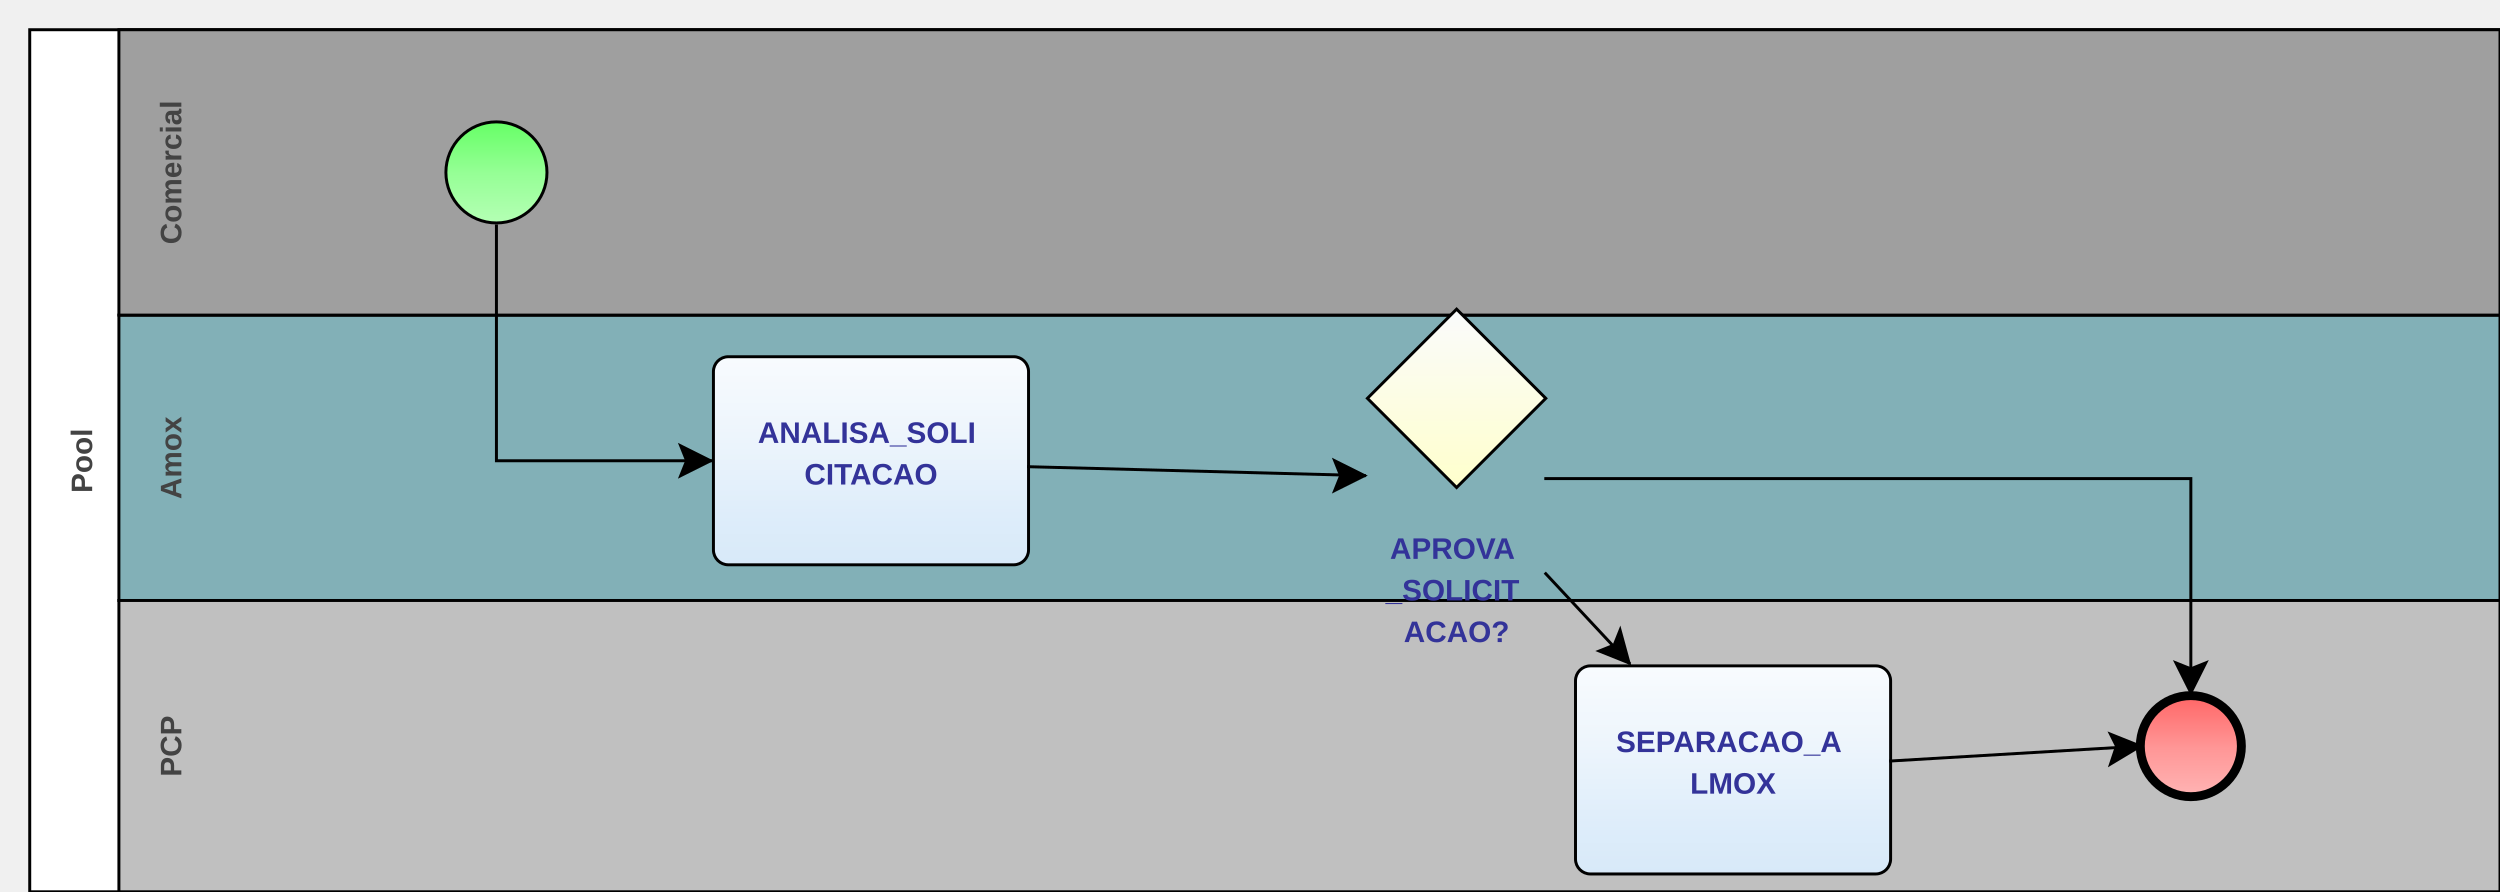
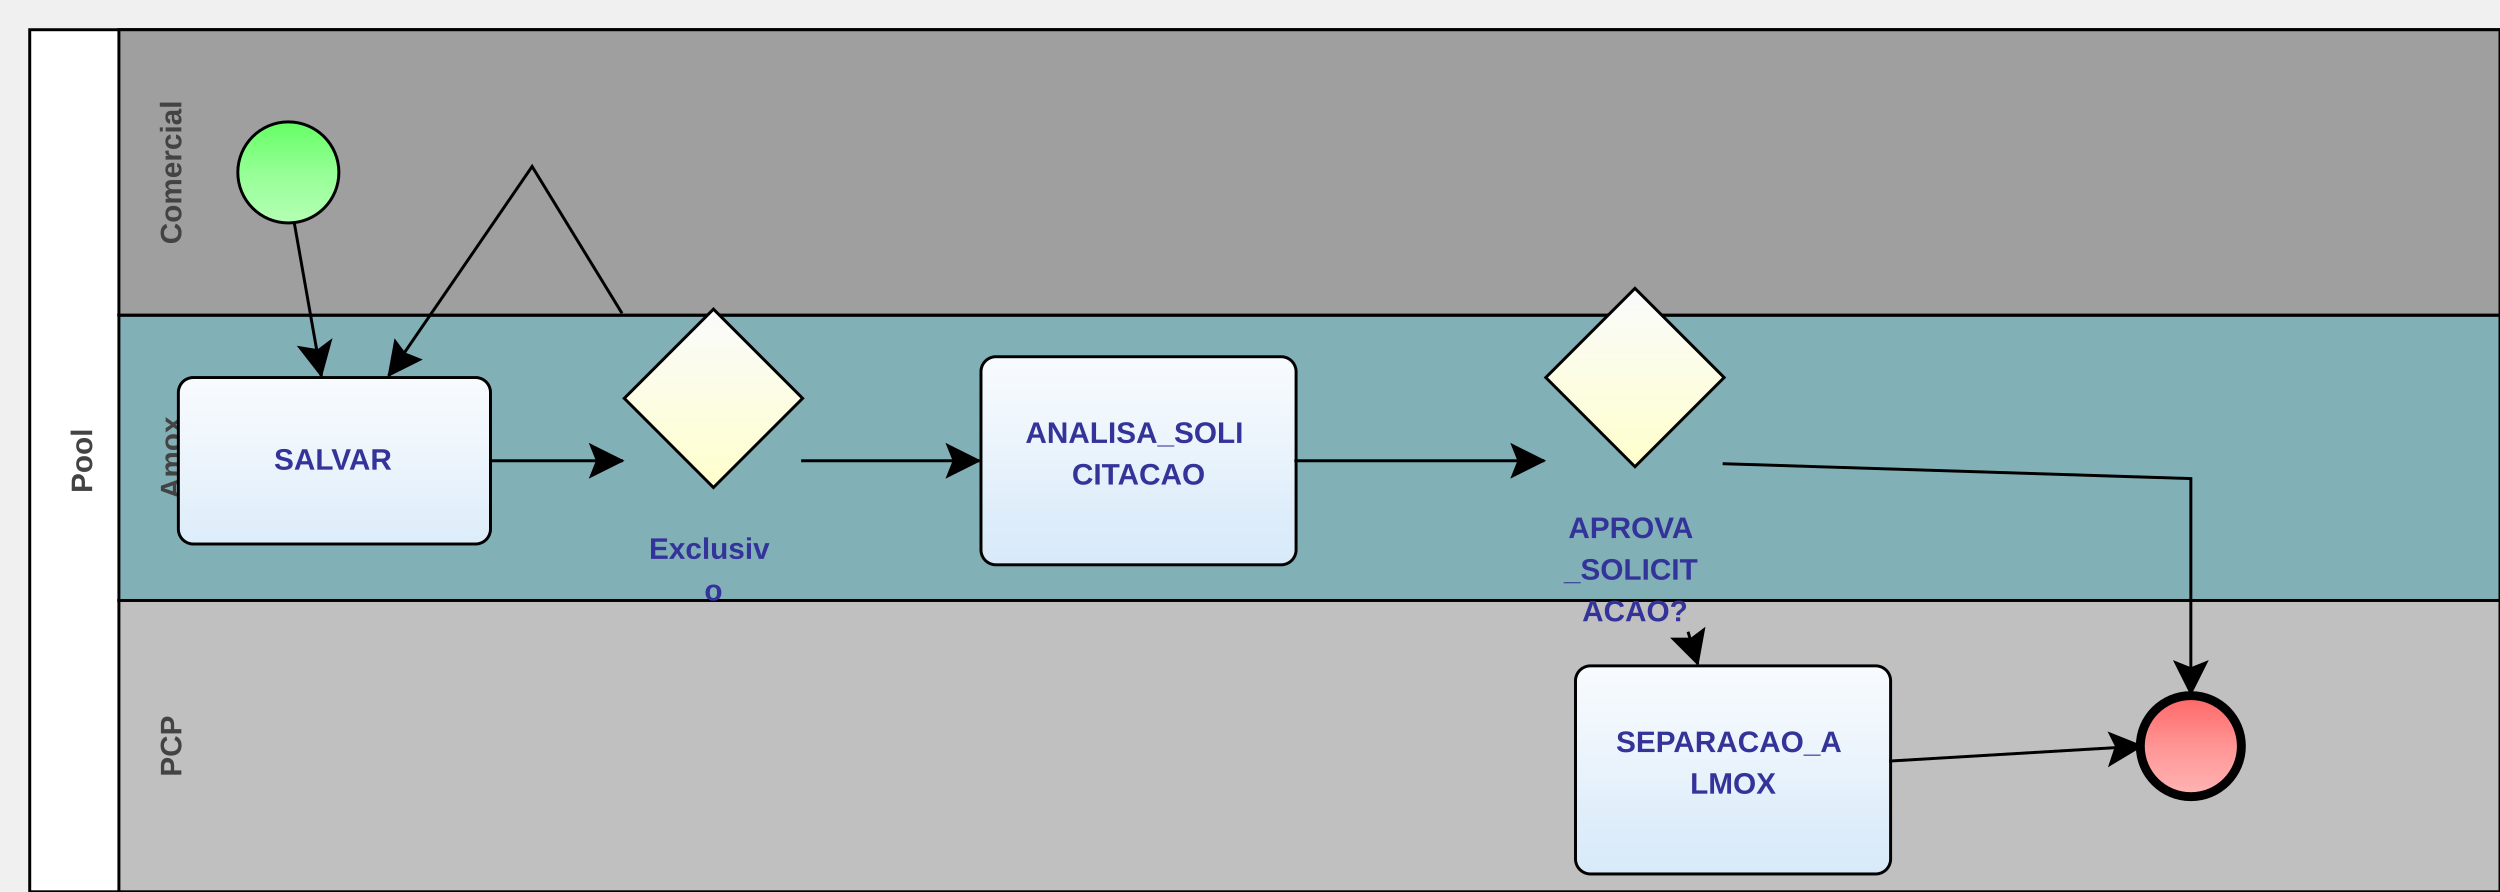
<svg xmlns="http://www.w3.org/2000/svg" xmlns:xlink="http://www.w3.org/1999/xlink" style="stroke-dasharray:none; shape-rendering:auto; font-family:'Arial'; text-rendering:auto; fill-opacity:1; color-interpolation:auto; color-rendering:auto; font-size:12; fill:black; stroke:black; image-rendering:auto; stroke-miterlimit:10; stroke-linecap:square; stroke-linejoin:miter; font-style:normal; stroke-width:1; stroke-dashoffset:0; font-weight:normal; stroke-opacity:1;" contentScriptType="text/ecmascript" preserveAspectRatio="xMidYMid meet" zoomAndPan="magnify" version="1.0" contentStyleType="text/css" xml:xlink="http://www.w3.org/1999/xlink" width="841" height="300">
  <rect x="10" y="10" width="831" height="290" ry="0" rx="0" style="stroke:#000000; fill:#FFFFFF" />
  <rect x="40" y="106" width="801" height="96" ry="0" rx="0" style="stroke:#000000; fill:#82B0B7" />
  <g componentSequence="4">
    <text x="-154" y="47" transform="rotate(270)" text-anchor="middle" style="font-weight:bold;font-size:10px;stroke:none; fill:#434343">
      <tspan dy="14" x="-154">Amox</tspan>
    </text>
  </g>
  <rect x="40" y="202" width="801" height="98" ry="0" rx="0" style="stroke:#000000; fill:#C0C0C0" />
  <g componentSequence="3">
    <text x="-251" y="47" transform="rotate(270)" text-anchor="middle" style="font-weight:bold;font-size:10px;stroke:none; fill:#434343">
      <tspan dy="14" x="-251">PCP</tspan>
    </text>
  </g>
  <rect x="40" y="10" width="801" height="96" ry="0" rx="0" style="stroke:#000000; fill:#9F9F9F" />
  <g componentSequence="2">
    <text x="-58" y="47" transform="rotate(270)" text-anchor="middle" style="font-weight:bold;font-size:10px;stroke:none; fill:#434343">
      <tspan dy="14" x="-58">Comercial</tspan>
    </text>
  </g>
  <g componentSequence="1">
    <text x="-155" y="17" transform="rotate(270)" text-anchor="middle" style="font-weight:bold;font-size:10px;stroke:none; fill:#434343">
      <tspan dy="14" x="-155">Pool</tspan>
    </text>
  </g>
  <g sequence="4">
-     <ellipse cx="167" cy="58" rx="17" ry="17" stroke-width="1" style="fill:url(#linearGradient66FF6696FF96B6FFB6_1422929214);" stroke="336633" />
+     <ellipse cx="97" cy="58" rx="17" ry="17" stroke-width="1" style="fill:url(#linearGradient66FF6696FF96B6FFB6_1861741927);" stroke="336633" />
  </g>
  <g sequence="5">
-     <rect x="240" y="120" width="106" height="70" ry="5" rx="5" style="fill:url(#linearGradientF8FBFEEDF5FCDEEDFAD4E7F8E2E5E9_1511508436);" stroke="191970" />
+     <rect x="330" y="120" width="106" height="70" ry="5" rx="5" style="fill:url(#linearGradientF8FBFEEDF5FCDEEDFAD4E7F8E2E5E9_1613766345);" stroke="191970" />
  </g>
  <g componentSequence="5">
-     <text x="293" y="135" text-anchor="middle" style="font-weight:bold;font-size:10px;stroke:none; fill:#333399">
-       <tspan dy="14" x="293">ANALISA_SOLI</tspan>
-       <tspan dy="14" x="293">CITACAO</tspan>
+     <text x="383" y="135" text-anchor="middle" style="font-weight:bold;font-size:10px;stroke:none; fill:#333399">
+       <tspan dy="14" x="383">ANALISA_SOLI</tspan>
+       <tspan dy="14" x="383">CITACAO</tspan>
    </text>
  </g>
  <g sequence="8">
-     <polygon points=" 460 134 490 104 520 134 490 164 460 134" style="fill:url(#linearGradientFAFBFCFFFFCC_1579697742);" stroke="000000" />
+     <polygon points=" 520 127 550 97 580 127 550 157 520 127" style="fill:url(#linearGradientFAFBFCFFFFCC_1678738967);" stroke="000000" />
  </g>
  <g componentSequence="8">
-     <text x="490" y="174" text-anchor="middle" style="font-weight:bold;font-size:10px;stroke:none; fill:#333399">
-       <tspan dy="14" x="490">APROVA</tspan>
-       <tspan dy="14" x="490">_SOLICIT</tspan>
-       <tspan dy="14" x="490">ACAO?</tspan>
+     <text x="550" y="167" text-anchor="middle" style="font-weight:bold;font-size:10px;stroke:none; fill:#333399">
+       <tspan dy="14" x="550">APROVA</tspan>
+       <tspan dy="14" x="550">_SOLICIT</tspan>
+       <tspan dy="14" x="550">ACAO?</tspan>
    </text>
  </g>
  <g sequence="12">
-     <rect x="530" y="224" width="106" height="70" ry="5" rx="5" style="fill:url(#linearGradientF8FBFEEDF5FCDEEDFAD4E7F8E2E5E9_455787503);" stroke="191970" />
+     <rect x="530" y="224" width="106" height="70" ry="5" rx="5" style="fill:url(#linearGradientF8FBFEEDF5FCDEEDFAD4E7F8E2E5E9_554505458);" stroke="191970" />
  </g>
  <g componentSequence="12">
    <text x="583" y="239" text-anchor="middle" style="font-weight:bold;font-size:10px;stroke:none; fill:#333399">
      <tspan dy="14" x="583">SEPARACAO_A</tspan>
      <tspan dy="14" x="583">LMOX</tspan>
    </text>
  </g>
  <g sequence="14">
-     <ellipse cx="737" cy="251" rx="17" ry="17" stroke-width="3" style="fill:url(#linearGradientFF6666FF9696FFB6B6_1321641065);" stroke="993333" />
+     <ellipse cx="737" cy="251" rx="17" ry="17" stroke-width="3" style="fill:url(#linearGradientFF6666FF9696FFB6B6_1883261281);" stroke="993333" />
  </g>
-   <g componentSequence="6">
-     <text x="177" y="152" style="font-size:10px;font-weight:none;stroke:none; fill:#333399" text-anchor="left" />
+   <g sequence="17">
+     <rect x="60" y="127" width="105" height="56" ry="5" rx="5" style="fill:url(#linearGradientF8FBFEEDF5FCDEEDFAD4E7F8E2E5E9_283564022);" stroke="191970" />
+   </g>
+   <g componentSequence="17">
+     <text x="112" y="144" text-anchor="middle" style="font-weight:bold;font-size:10px;stroke:none; fill:#333399">
+       <tspan dy="14" x="112">SALVAR</tspan>
+     </text>
+   </g>
+   <g sequence="19">
+     <polygon points=" 210 134 240 104 270 134 240 164 210 134" style="fill:url(#linearGradientFAFBFCFFFFCC_138532035);" stroke="000000" />
+   </g>
+   <g componentSequence="19">
+     <text x="240" y="174" text-anchor="middle" style="font-weight:bold;font-size:10px;stroke:none; fill:#333399">
+       <tspan dy="14" x="240">Exclusiv</tspan>
+       <tspan dy="14" x="240">o</tspan>
+     </text>
  </g>
  <g componentSequence="9">
-     <text x="413" y="159" style="font-size:10px;font-weight:none;stroke:none; fill:#333399" text-anchor="left" />
+     <text x="488" y="155" style="font-size:10px;font-weight:none;stroke:none; fill:#333399" text-anchor="left" />
+   </g>
+   <g componentSequence="18">
+     <text x="114" y="101" style="font-size:10px;font-weight:none;stroke:none; fill:#333399" text-anchor="left" />
+   </g>
+   <g componentSequence="20">
+     <text x="197" y="155" style="font-size:10px;font-weight:none;stroke:none; fill:#333399" text-anchor="left" />
  </g>
  <g componentSequence="13">
-     <text x="545" y="208" style="font-size:10px;font-weight:none;stroke:none; fill:#333399" text-anchor="left" />
+     <text x="580" y="218" style="font-size:10px;font-weight:none;stroke:none; fill:#333399" text-anchor="left" />
+   </g>
+   <g componentSequence="21">
+     <text x="310" y="155" style="font-size:10px;font-weight:none;stroke:none; fill:#333399" text-anchor="left" />
  </g>
  <g componentSequence="15">
    <text x="688" y="254" style="font-size:10px;font-weight:none;stroke:none; fill:#333399" text-anchor="left" />
  </g>
+   <g componentSequence="22">
+     <text x="181" y="67" style="font-size:10px;font-weight:none;stroke:none; fill:#333399" text-anchor="left" />
+   </g>
  <g componentSequence="16">
-     <text x="675" y="161" style="font-size:10px;font-weight:none;stroke:none; fill:#333399" text-anchor="left" />
+     <text x="704" y="160" style="font-size:10px;font-weight:none;stroke:none; fill:#333399" text-anchor="left" />
  </g>
-   <path style="fill:none; stroke:#000000;stroke-width:1" d="M167.0 76.0 L167.0 155.0 L239.0 155.0" />
-   <polygon style="fill:#000000; stroke:#000000;" points=" 229 150 239 155 229 160 231 155" />
-   <path style="fill:none; stroke:#000000;stroke-width:1" d="M346.0 157.0 L459.0 160.0" />
-   <polygon style="fill:#000000; stroke:#000000;" points=" 449 155 459 160 449 165 451 160" />
-   <path style="fill:none; stroke:#000000;stroke-width:1" d="M520.0 193.0 L548.0 223.0" />
-   <polygon style="fill:#000000; stroke:#000000;" points=" 545 212 548 223 538 219 543 217" />
-   <path style="fill:none; stroke:#000000;stroke-width:1" d="M520.0 161.0 L737.0 161.0 L737.0 233.0" />
+   <path style="fill:none; stroke:#000000;stroke-width:1" d="M436.0 155.0 L519.0 155.0" />
+   <polygon style="fill:#000000; stroke:#000000;" points=" 509 150 519 155 509 160 511 155" />
+   <path style="fill:none; stroke:#000000;stroke-width:1" d="M568.0 213.0 L571.0 223.0" />
+   <polygon style="fill:#000000; stroke:#000000;" points=" 573 212 571 223 563 215 569 215" />
+   <path style="fill:none; stroke:#000000;stroke-width:1" d="M580.0 156.0 L737.0 161.0 L737.0 233.0" />
  <polygon style="fill:#000000; stroke:#000000;" points=" 742 223 737 233 732 223 737 225" />
  <path style="fill:none; stroke:#000000;stroke-width:1" d="M636.0 256.0 L720.0 251.0" />
  <polygon style="fill:#000000; stroke:#000000;" points=" 710 247 720 251 710 257 712 251" />
+   <path style="fill:none; stroke:#000000;stroke-width:1" d="M99.0 75.0 L108.0 126.0" />
+   <polygon style="fill:#000000; stroke:#000000;" points=" 111 115 108 126 101 117 107 118" />
+   <path style="fill:none; stroke:#000000;stroke-width:1" d="M165.0 155.0 L209.0 155.0" />
+   <polygon style="fill:#000000; stroke:#000000;" points=" 199 150 209 155 199 160 201 155" />
+   <path style="fill:none; stroke:#000000;stroke-width:1" d="M270.0 155.0 L329.0 155.0" />
+   <polygon style="fill:#000000; stroke:#000000;" points=" 319 150 329 155 319 160 321 155" />
+   <path style="fill:none; stroke:#000000;stroke-width:1" d="M209.0 105.0 L179.0 56.0 L131.0 126.0" />
+   <polygon style="fill:#000000; stroke:#000000;" points=" 141 121 131 126 133 115 136 119" />
  <defs>
-     <linearGradient xlink:href="#linearGradient66FF6696FF96B6FFB6" id="linearGradient66FF6696FF96B6FFB6_1422929214" x1="0" y1="41.0" x2="0" y2="76.0" gradientUnits="userSpaceOnUse" xlink:type="simple" xlink:actuate="onLoad" xlink:show="other" />
+     <linearGradient xlink:href="#linearGradient66FF6696FF96B6FFB6" id="linearGradient66FF6696FF96B6FFB6_1861741927" x1="0" y1="41.0" x2="0" y2="76.0" gradientUnits="userSpaceOnUse" xlink:type="simple" xlink:actuate="onLoad" xlink:show="other" />
    <linearGradient id="linearGradient66FF6696FF96B6FFB6">
      <stop style="stop-color:#66FF66;stop-opacity:1;" offset="0.0" id="stop66FF66" />
      <stop style="stop-color:#96FF96;stop-opacity:1;" offset="0.5" id="stop96FF96" />
      <stop style="stop-color:#B6FFB6;stop-opacity:1;" offset="1.0" id="stopB6FFB6" />
    </linearGradient>
-     <linearGradient xlink:href="#linearGradientF8FBFEEDF5FCDEEDFAD4E7F8E2E5E9" id="linearGradientF8FBFEEDF5FCDEEDFAD4E7F8E2E5E9_1511508436" x1="0" y1="120.0" x2="0" y2="226.0" gradientUnits="userSpaceOnUse" xlink:type="simple" xlink:actuate="onLoad" xlink:show="other" />
+     <linearGradient xlink:href="#linearGradientF8FBFEEDF5FCDEEDFAD4E7F8E2E5E9" id="linearGradientF8FBFEEDF5FCDEEDFAD4E7F8E2E5E9_1613766345" x1="0" y1="120.0" x2="0" y2="226.0" gradientUnits="userSpaceOnUse" xlink:type="simple" xlink:actuate="onLoad" xlink:show="other" />
    <linearGradient id="linearGradientF8FBFEEDF5FCDEEDFAD4E7F8E2E5E9">
      <stop style="stop-color:#F8FBFE;stop-opacity:1;" offset="0.0" id="stopF8FBFE" />
      <stop style="stop-color:#EDF5FC;stop-opacity:1;" offset="0.25" id="stopEDF5FC" />
      <stop style="stop-color:#DEEDFA;stop-opacity:1;" offset="0.5" id="stopDEEDFA" />
      <stop style="stop-color:#D4E7F8;stop-opacity:1;" offset="0.75" id="stopD4E7F8" />
      <stop style="stop-color:#E2E5E9;stop-opacity:1;" offset="1.0" id="stopE2E5E9" />
    </linearGradient>
-     <linearGradient xlink:href="#linearGradientFAFBFCFFFFCC" id="linearGradientFAFBFCFFFFCC_1579697742" x1="0" y1="104.0" x2="0" y2="164.0" gradientUnits="userSpaceOnUse" xlink:type="simple" xlink:actuate="onLoad" xlink:show="other" />
+     <linearGradient xlink:href="#linearGradientFAFBFCFFFFCC" id="linearGradientFAFBFCFFFFCC_1678738967" x1="0" y1="97.0" x2="0" y2="157.0" gradientUnits="userSpaceOnUse" xlink:type="simple" xlink:actuate="onLoad" xlink:show="other" />
    <linearGradient id="linearGradientFAFBFCFFFFCC">
      <stop style="stop-color:#FAFBFC;stop-opacity:1;" offset="0.0" id="stopFAFBFC" />
      <stop style="stop-color:#FFFFCC;stop-opacity:1;" offset="1.0" id="stopFFFFCC" />
    </linearGradient>
-     <linearGradient xlink:href="#linearGradientF8FBFEEDF5FCDEEDFAD4E7F8E2E5E9" id="linearGradientF8FBFEEDF5FCDEEDFAD4E7F8E2E5E9_455787503" x1="0" y1="224.0" x2="0" y2="330.0" gradientUnits="userSpaceOnUse" xlink:type="simple" xlink:actuate="onLoad" xlink:show="other" />
-     <linearGradient xlink:href="#linearGradientFF6666FF9696FFB6B6" id="linearGradientFF6666FF9696FFB6B6_1321641065" x1="0" y1="234.0" x2="0" y2="269.0" gradientUnits="userSpaceOnUse" xlink:type="simple" xlink:actuate="onLoad" xlink:show="other" />
+     <linearGradient xlink:href="#linearGradientF8FBFEEDF5FCDEEDFAD4E7F8E2E5E9" id="linearGradientF8FBFEEDF5FCDEEDFAD4E7F8E2E5E9_554505458" x1="0" y1="224.0" x2="0" y2="330.0" gradientUnits="userSpaceOnUse" xlink:type="simple" xlink:actuate="onLoad" xlink:show="other" />
+     <linearGradient xlink:href="#linearGradientFF6666FF9696FFB6B6" id="linearGradientFF6666FF9696FFB6B6_1883261281" x1="0" y1="234.0" x2="0" y2="269.0" gradientUnits="userSpaceOnUse" xlink:type="simple" xlink:actuate="onLoad" xlink:show="other" />
    <linearGradient id="linearGradientFF6666FF9696FFB6B6">
      <stop style="stop-color:#FF6666;stop-opacity:1;" offset="0.0" id="stopFF6666" />
      <stop style="stop-color:#FF9696;stop-opacity:1;" offset="0.5" id="stopFF9696" />
      <stop style="stop-color:#FFB6B6;stop-opacity:1;" offset="1.0" id="stopFFB6B6" />
    </linearGradient>
+     <linearGradient xlink:href="#linearGradientF8FBFEEDF5FCDEEDFAD4E7F8E2E5E9" id="linearGradientF8FBFEEDF5FCDEEDFAD4E7F8E2E5E9_283564022" x1="0" y1="127.0" x2="0" y2="232.0" gradientUnits="userSpaceOnUse" xlink:type="simple" xlink:actuate="onLoad" xlink:show="other" />
+     <linearGradient xlink:href="#linearGradientFAFBFCFFFFCC" id="linearGradientFAFBFCFFFFCC_138532035" x1="0" y1="104.0" x2="0" y2="164.0" gradientUnits="userSpaceOnUse" xlink:type="simple" xlink:actuate="onLoad" xlink:show="other" />
  </defs>
</svg>
